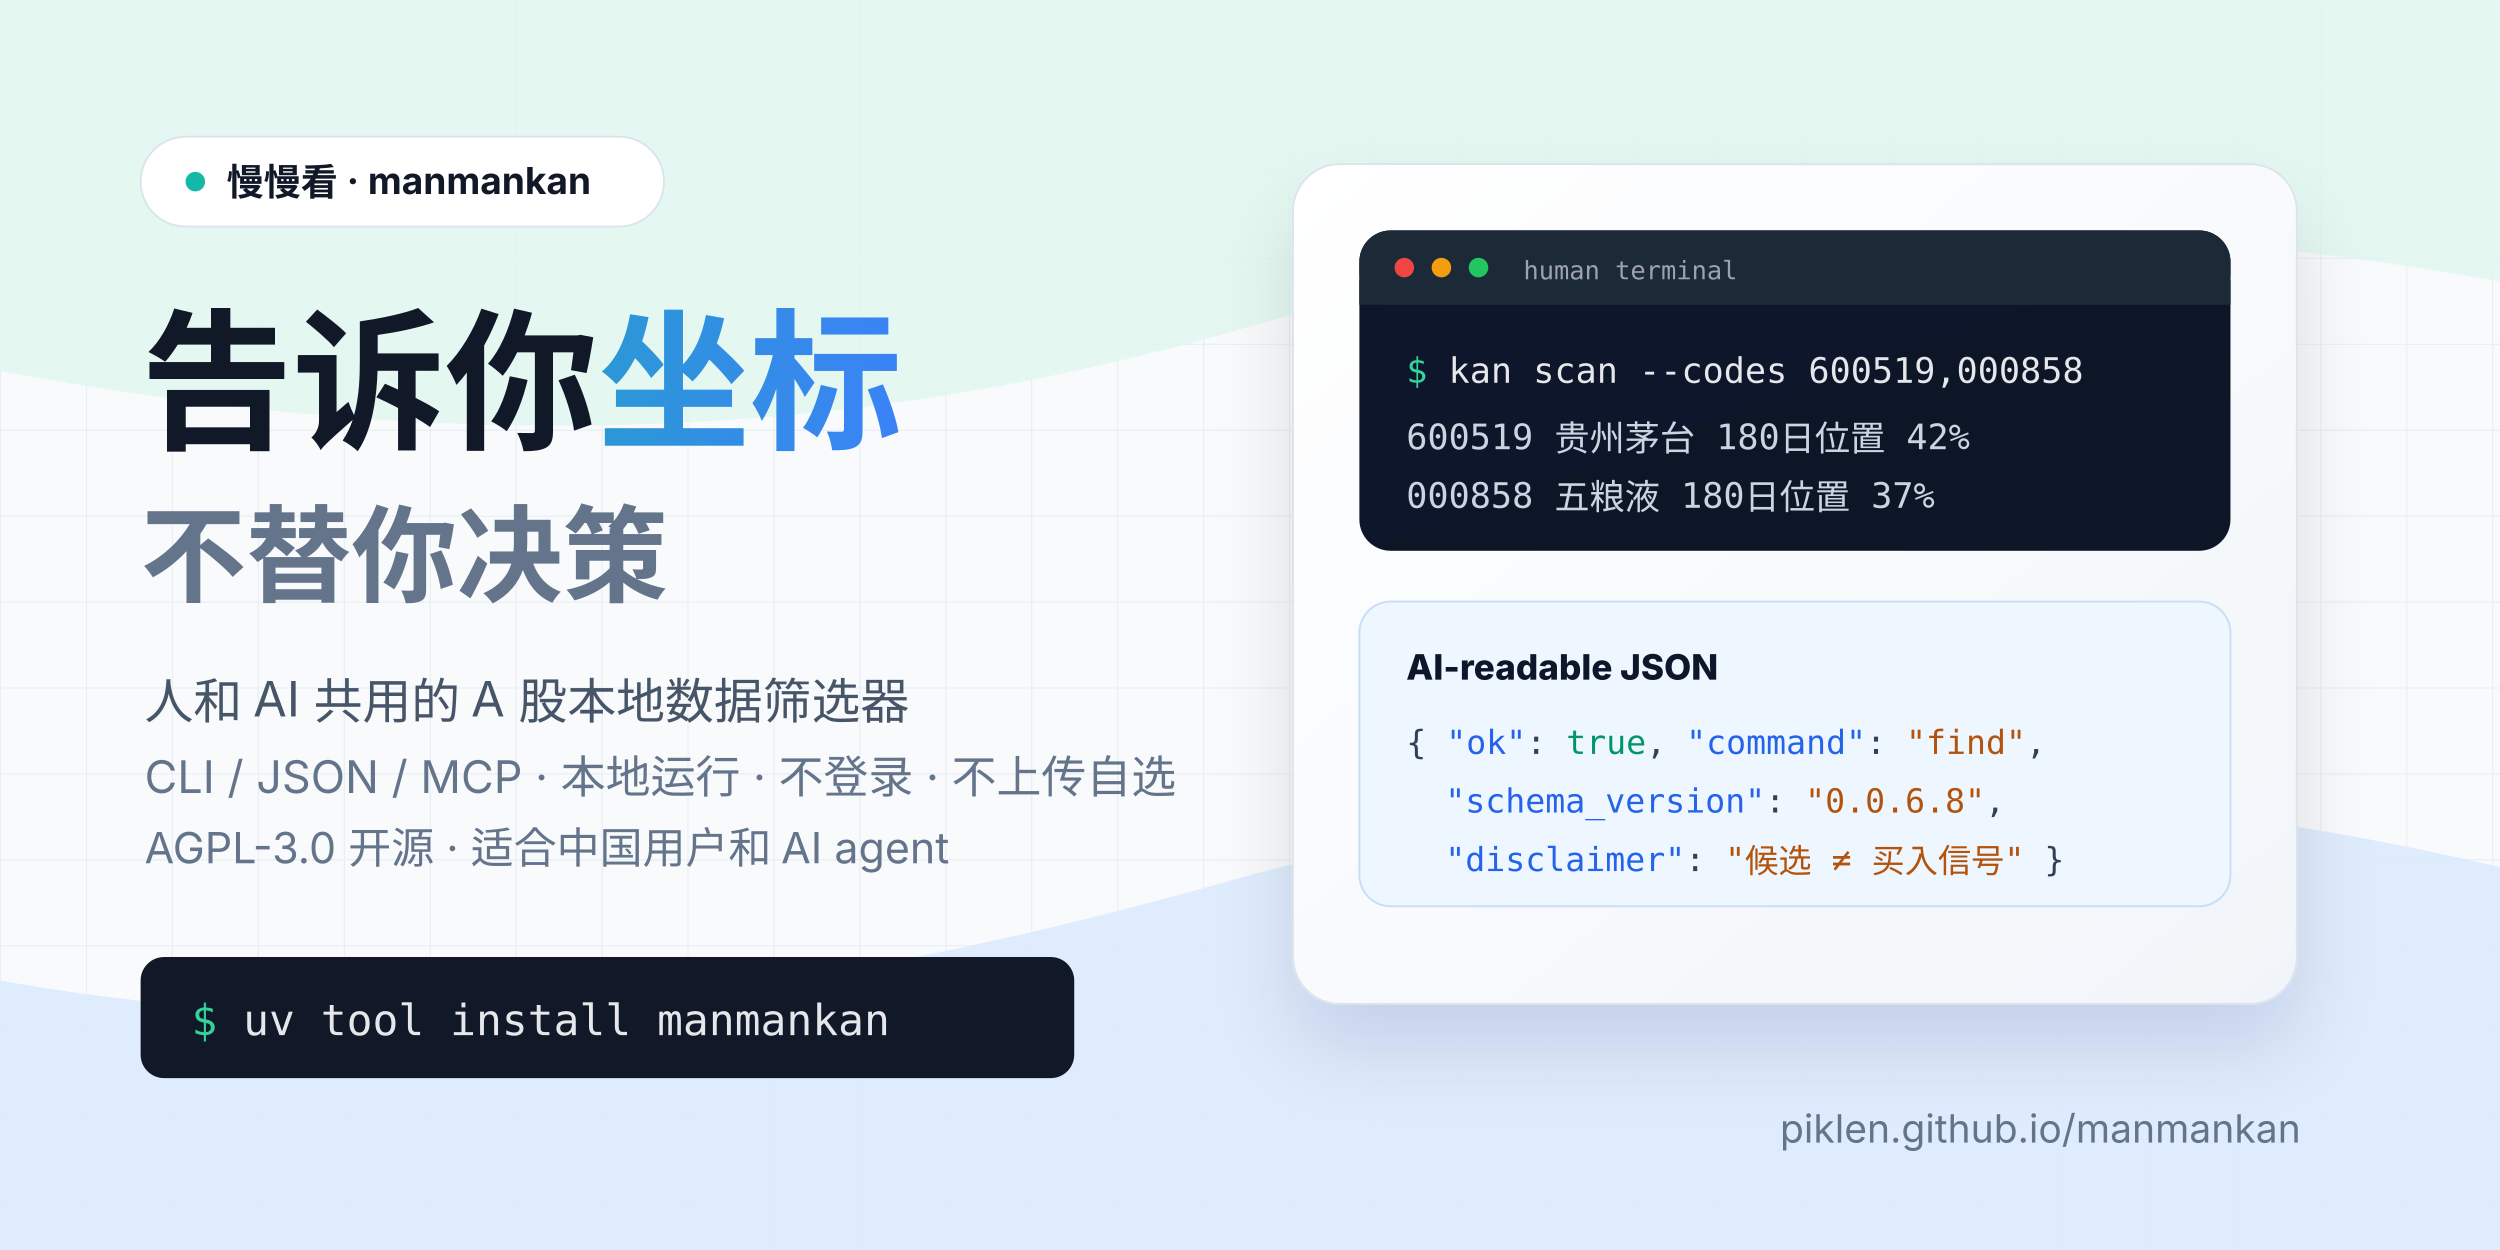
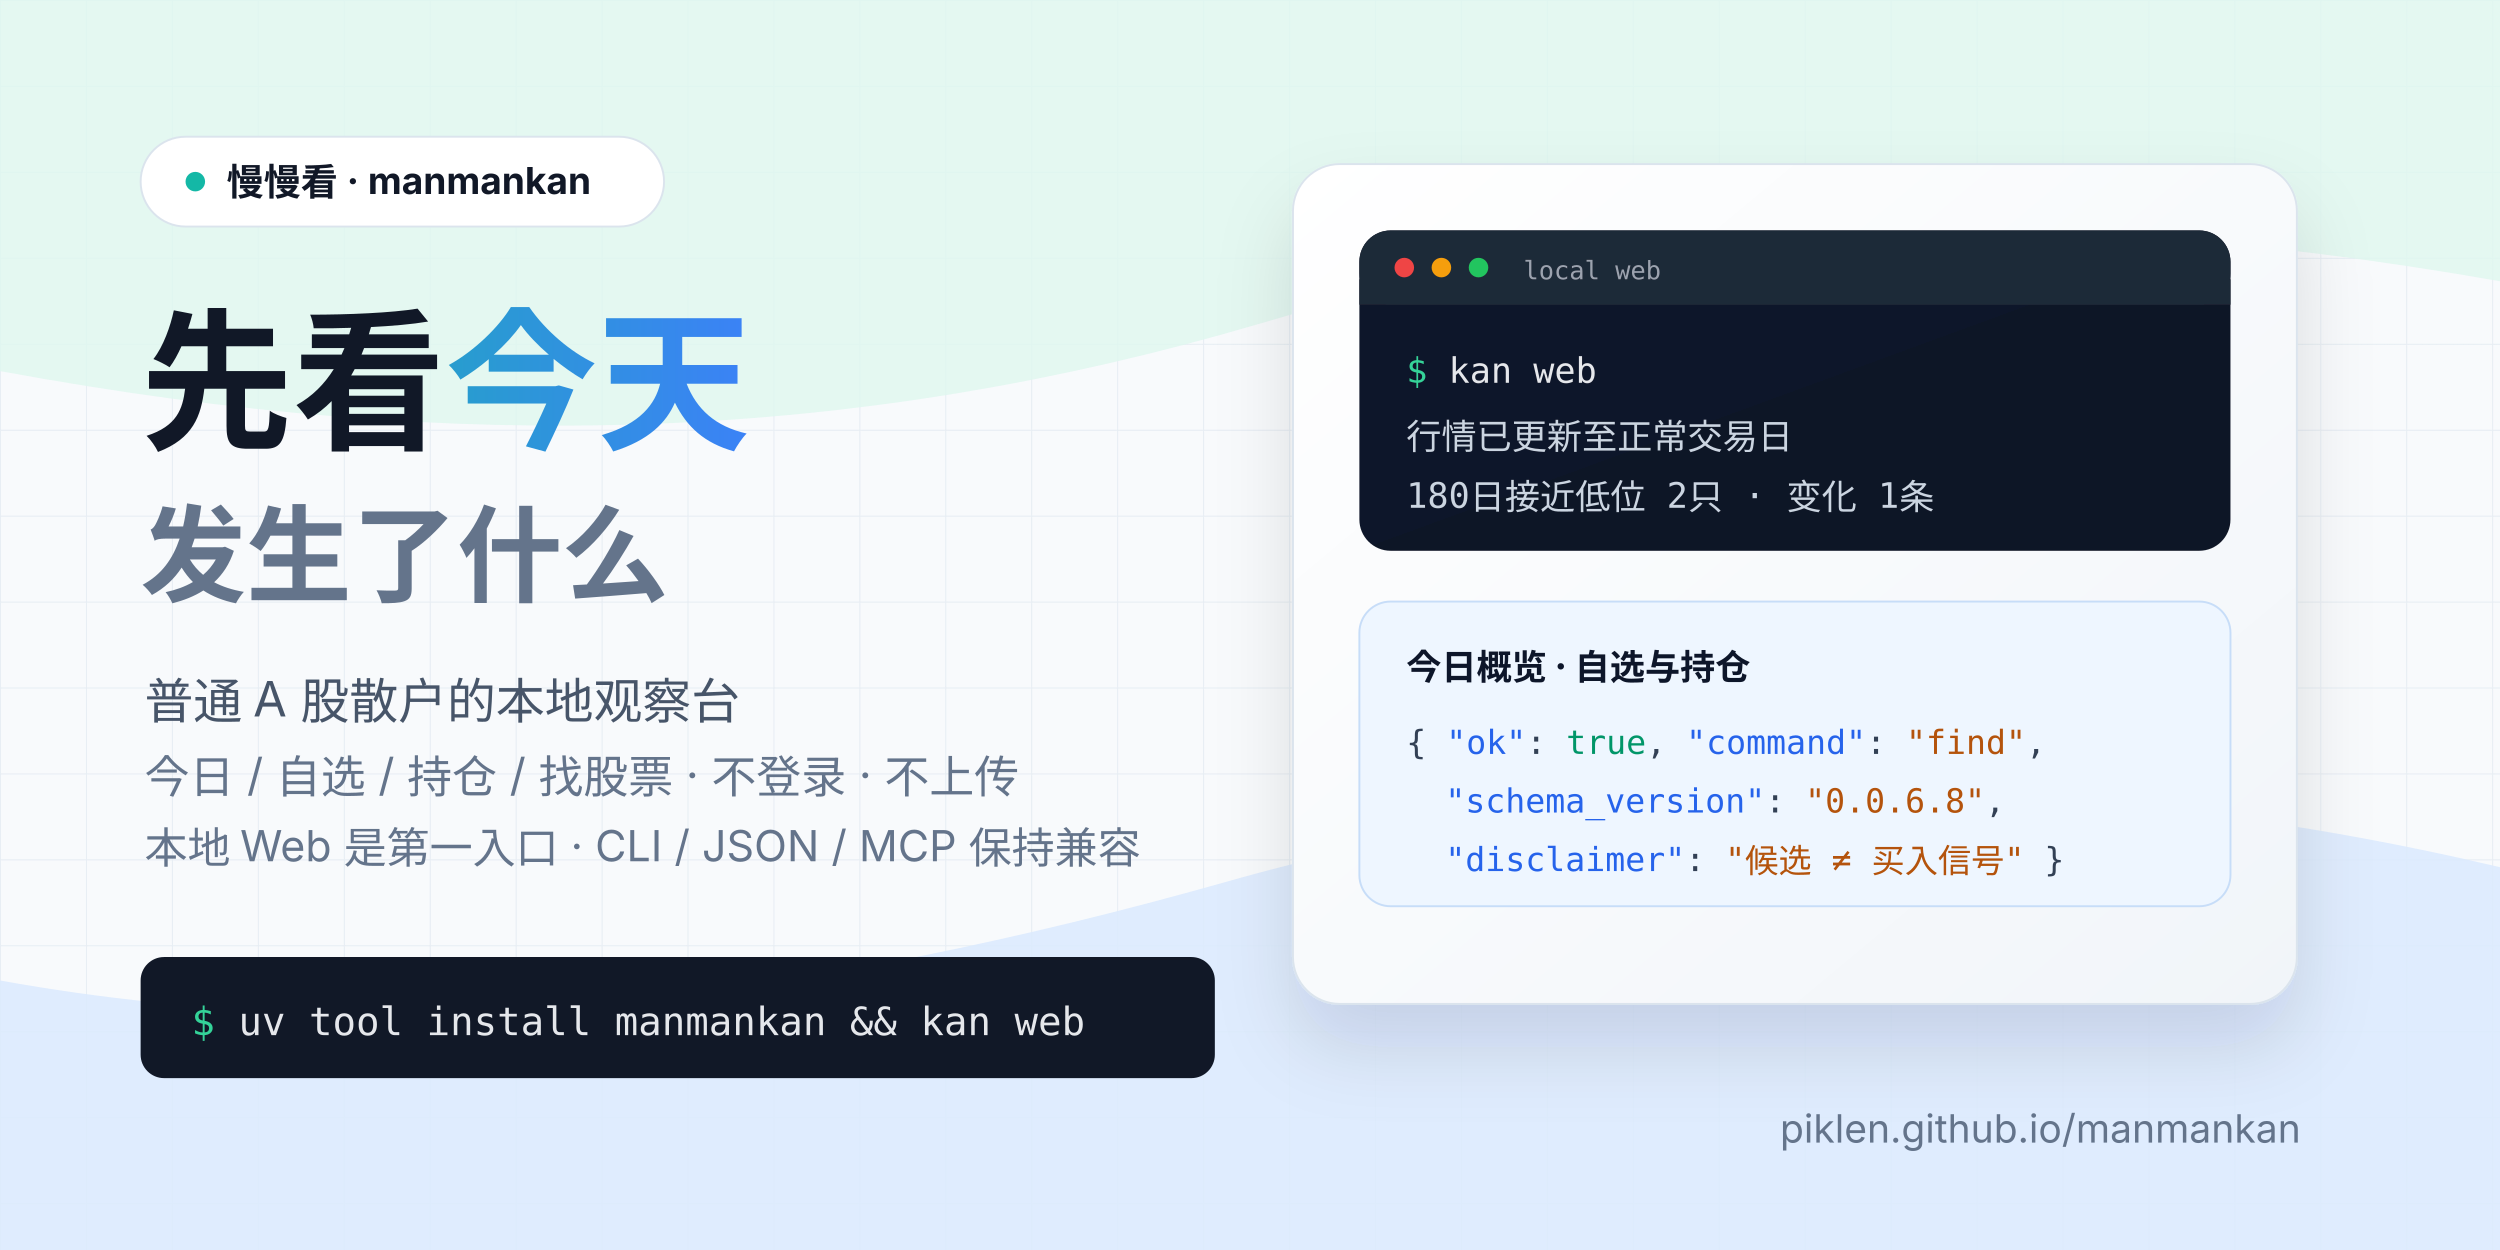
- <svg xmlns="http://www.w3.org/2000/svg" viewBox="0 0 1280 640" width="1280" height="640" role="img" aria-label="慢慢看 · manmankan · A 股本地数据筛选器">
+ <svg xmlns="http://www.w3.org/2000/svg" viewBox="0 0 1280 640" width="1280" height="640" role="img" aria-label="慢慢看 · 普通 A 股散户的本地观察台">
  <defs>
    <linearGradient id="brand" x1="0%" y1="0%" x2="100%" y2="0%">
      <stop offset="0%" stop-color="#14b8a6" />
      <stop offset="100%" stop-color="#3b82f6" />
    </linearGradient>
    <linearGradient id="panel" x1="0%" y1="0%" x2="100%" y2="100%">
      <stop offset="0%" stop-color="#ffffff" />
      <stop offset="100%" stop-color="#f1f5f9" />
    </linearGradient>
    <linearGradient id="code" x1="0%" y1="0%" x2="100%" y2="100%">
      <stop offset="0%" stop-color="#0f172a" />
      <stop offset="100%" stop-color="#111827" />
    </linearGradient>
    <pattern id="grid" width="44" height="44" patternUnits="userSpaceOnUse">
      <path d="M 44 0 L 0 0 0 44" fill="none" stroke="#dbe4ed" stroke-width="1" />
    </pattern>
    <filter id="soft-shadow" x="-20%" y="-20%" width="140%" height="140%">
      <feDropShadow dx="0" dy="22" stdDeviation="20" flood-color="#0f172a" flood-opacity="0.12" />
    </filter>
  </defs>
  <rect width="1280" height="640" fill="#f8fafc" />
  <rect width="1280" height="640" fill="url(#grid)" opacity="0.58" />
  <path d="M0 0 H1280 V144 C1030 100 825 112 644 166 C440 226 238 234 0 190 Z" fill="#dff7ef" opacity="0.8" />
  <path d="M1280 640 H0 V502 C210 540 420 510 626 452 C836 392 1060 392 1280 444 Z" fill="#dbeafe" opacity="0.86" />
  <g font-family="-apple-system, BlinkMacSystemFont, 'PingFang SC', 'Microsoft YaHei', system-ui, sans-serif">
    <g transform="translate(72 70)">
      <rect width="268" height="46" rx="23" fill="#ffffff" stroke="#dbe4ed" />
      <circle cx="28" cy="23" r="5" fill="#14b8a6" />
      <text x="44" y="30" font-size="19" font-weight="700" fill="#111827">慢慢看 · manmankan</text>
    </g>
-     <text x="72" y="224" font-size="78" font-weight="850" fill="#111827">告诉你<tspan fill="url(#brand)">坐标</tspan>
+     <text x="72" y="224" font-size="78" font-weight="850" fill="#111827">先看<tspan fill="url(#brand)">今天</tspan>
    </text>
-     <text x="72" y="304" font-size="54" font-weight="760" fill="#64748b">不替你决策</text>
-     <text x="74" y="368" font-size="25" fill="#475569">人和 AI 共用的 A 股本地数据筛选器</text>
-     <text x="74" y="406" font-size="23" fill="#64748b">CLI / JSON / MCP · 本地运行 · 不登录 · 不上传自选</text>
-     <text x="74" y="442" font-size="22" fill="#64748b">AGPL-3.0 开源 · 适合中国用户和 AI agent</text>
+     <text x="72" y="304" font-size="54" font-weight="760" fill="#64748b">发生了什么</text>
+     <text x="74" y="368" font-size="25" fill="#475569">普通 A 股散户的本地观察台</text>
+     <text x="74" y="406" font-size="23" fill="#64748b">今日 / 自选 / 持仓 / 找股票 · 不登录 · 不上传</text>
+     <text x="74" y="442" font-size="22" fill="#64748b">本地 Web 是第一入口 · CLI / JSON / MCP 保持兼容</text>
    <g transform="translate(72 490)">
-       <rect width="478" height="62" rx="12" fill="#111827" />
-       <text x="26" y="40" font-family="ui-monospace, SFMono-Regular, Menlo, Consolas, monospace" font-size="22" fill="#e5e7eb">
-         <tspan fill="#34d399">$</tspan> uv tool install manmankan</text>
+       <rect width="550" height="62" rx="12" fill="#111827" />
+       <text x="26" y="40" font-family="ui-monospace, SFMono-Regular, Menlo, Consolas, monospace" font-size="20" fill="#e5e7eb">
+         <tspan fill="#34d399">$</tspan> uv tool install manmankan &amp;&amp; kan web</text>
    </g>
  </g>
  <g transform="translate(662 84)" filter="url(#soft-shadow)">
    <rect width="514" height="430" rx="24" fill="url(#panel)" stroke="#dbe4ed" />
    <g transform="translate(34 34)">
      <rect width="446" height="164" rx="16" fill="url(#code)" />
      <rect width="446" height="38" rx="16" fill="#1f2937" />
      <rect y="25" width="446" height="13" fill="#1f2937" />
      <circle cx="23" cy="19" r="5" fill="#ef4444" />
      <circle cx="42" cy="19" r="5" fill="#f59e0b" />
      <circle cx="61" cy="19" r="5" fill="#22c55e" />
-       <text x="84" y="25" font-family="ui-monospace, SFMono-Regular, Menlo, Consolas, monospace" font-size="13" fill="#9ca3af">human terminal</text>
+       <text x="84" y="25" font-family="ui-monospace, SFMono-Regular, Menlo, Consolas, monospace" font-size="13" fill="#9ca3af">local web</text>
      <g font-family="ui-monospace, SFMono-Regular, Menlo, Consolas, monospace" font-size="18" fill="#e5e7eb">
        <text x="24" y="78">
-           <tspan fill="#34d399">$</tspan> kan scan --codes 600519,000858</text>
-         <text x="24" y="112" fill="#cbd5e1">600519 贵州茅台  180日位置 42%</text>
-         <text x="24" y="142" fill="#cbd5e1">000858 五粮液    180日位置 37%</text>
+           <tspan fill="#34d399">$</tspan> kan web</text>
+         <text x="24" y="112" fill="#cbd5e1">行情已更新至正常交易日</text>
+         <text x="24" y="142" fill="#cbd5e1">180日接近低位 2只 · 变化 1条</text>
      </g>
    </g>
    <g transform="translate(34 224)">
      <rect width="446" height="156" rx="16" fill="#eef6ff" stroke="#c7ddf8" />
-       <text x="24" y="40" font-family="-apple-system, BlinkMacSystemFont, 'PingFang SC', 'Microsoft YaHei', system-ui, sans-serif" font-size="18" font-weight="800" fill="#0f172a">AI-readable JSON</text>
+       <text x="24" y="40" font-family="-apple-system, BlinkMacSystemFont, 'PingFang SC', 'Microsoft YaHei', system-ui, sans-serif" font-size="18" font-weight="800" fill="#0f172a">今日概览 · 自选与持仓</text>
      <g font-family="ui-monospace, SFMono-Regular, Menlo, Consolas, monospace" font-size="17" fill="#334155">
        <text x="24" y="78">{ <tspan fill="#2563eb">"ok"</tspan>: <tspan fill="#059669">true</tspan>, <tspan fill="#2563eb">"command"</tspan>: <tspan fill="#b45309">"find"</tspan>,</text>
        <text x="44" y="108">
          <tspan fill="#2563eb">"schema_version"</tspan>: <tspan fill="#b45309">"0.0.6.8"</tspan>,</text>
        <text x="44" y="138">
          <tspan fill="#2563eb">"disclaimer"</tspan>: <tspan fill="#b45309">"候选 ≠ 买入信号"</tspan> }</text>
      </g>
    </g>
  </g>
  <text x="1178" y="585" font-family="-apple-system, BlinkMacSystemFont, 'PingFang SC', 'Microsoft YaHei', system-ui, sans-serif" font-size="20" fill="#64748b" text-anchor="end">piklen.github.io/manmankan</text>
</svg>
